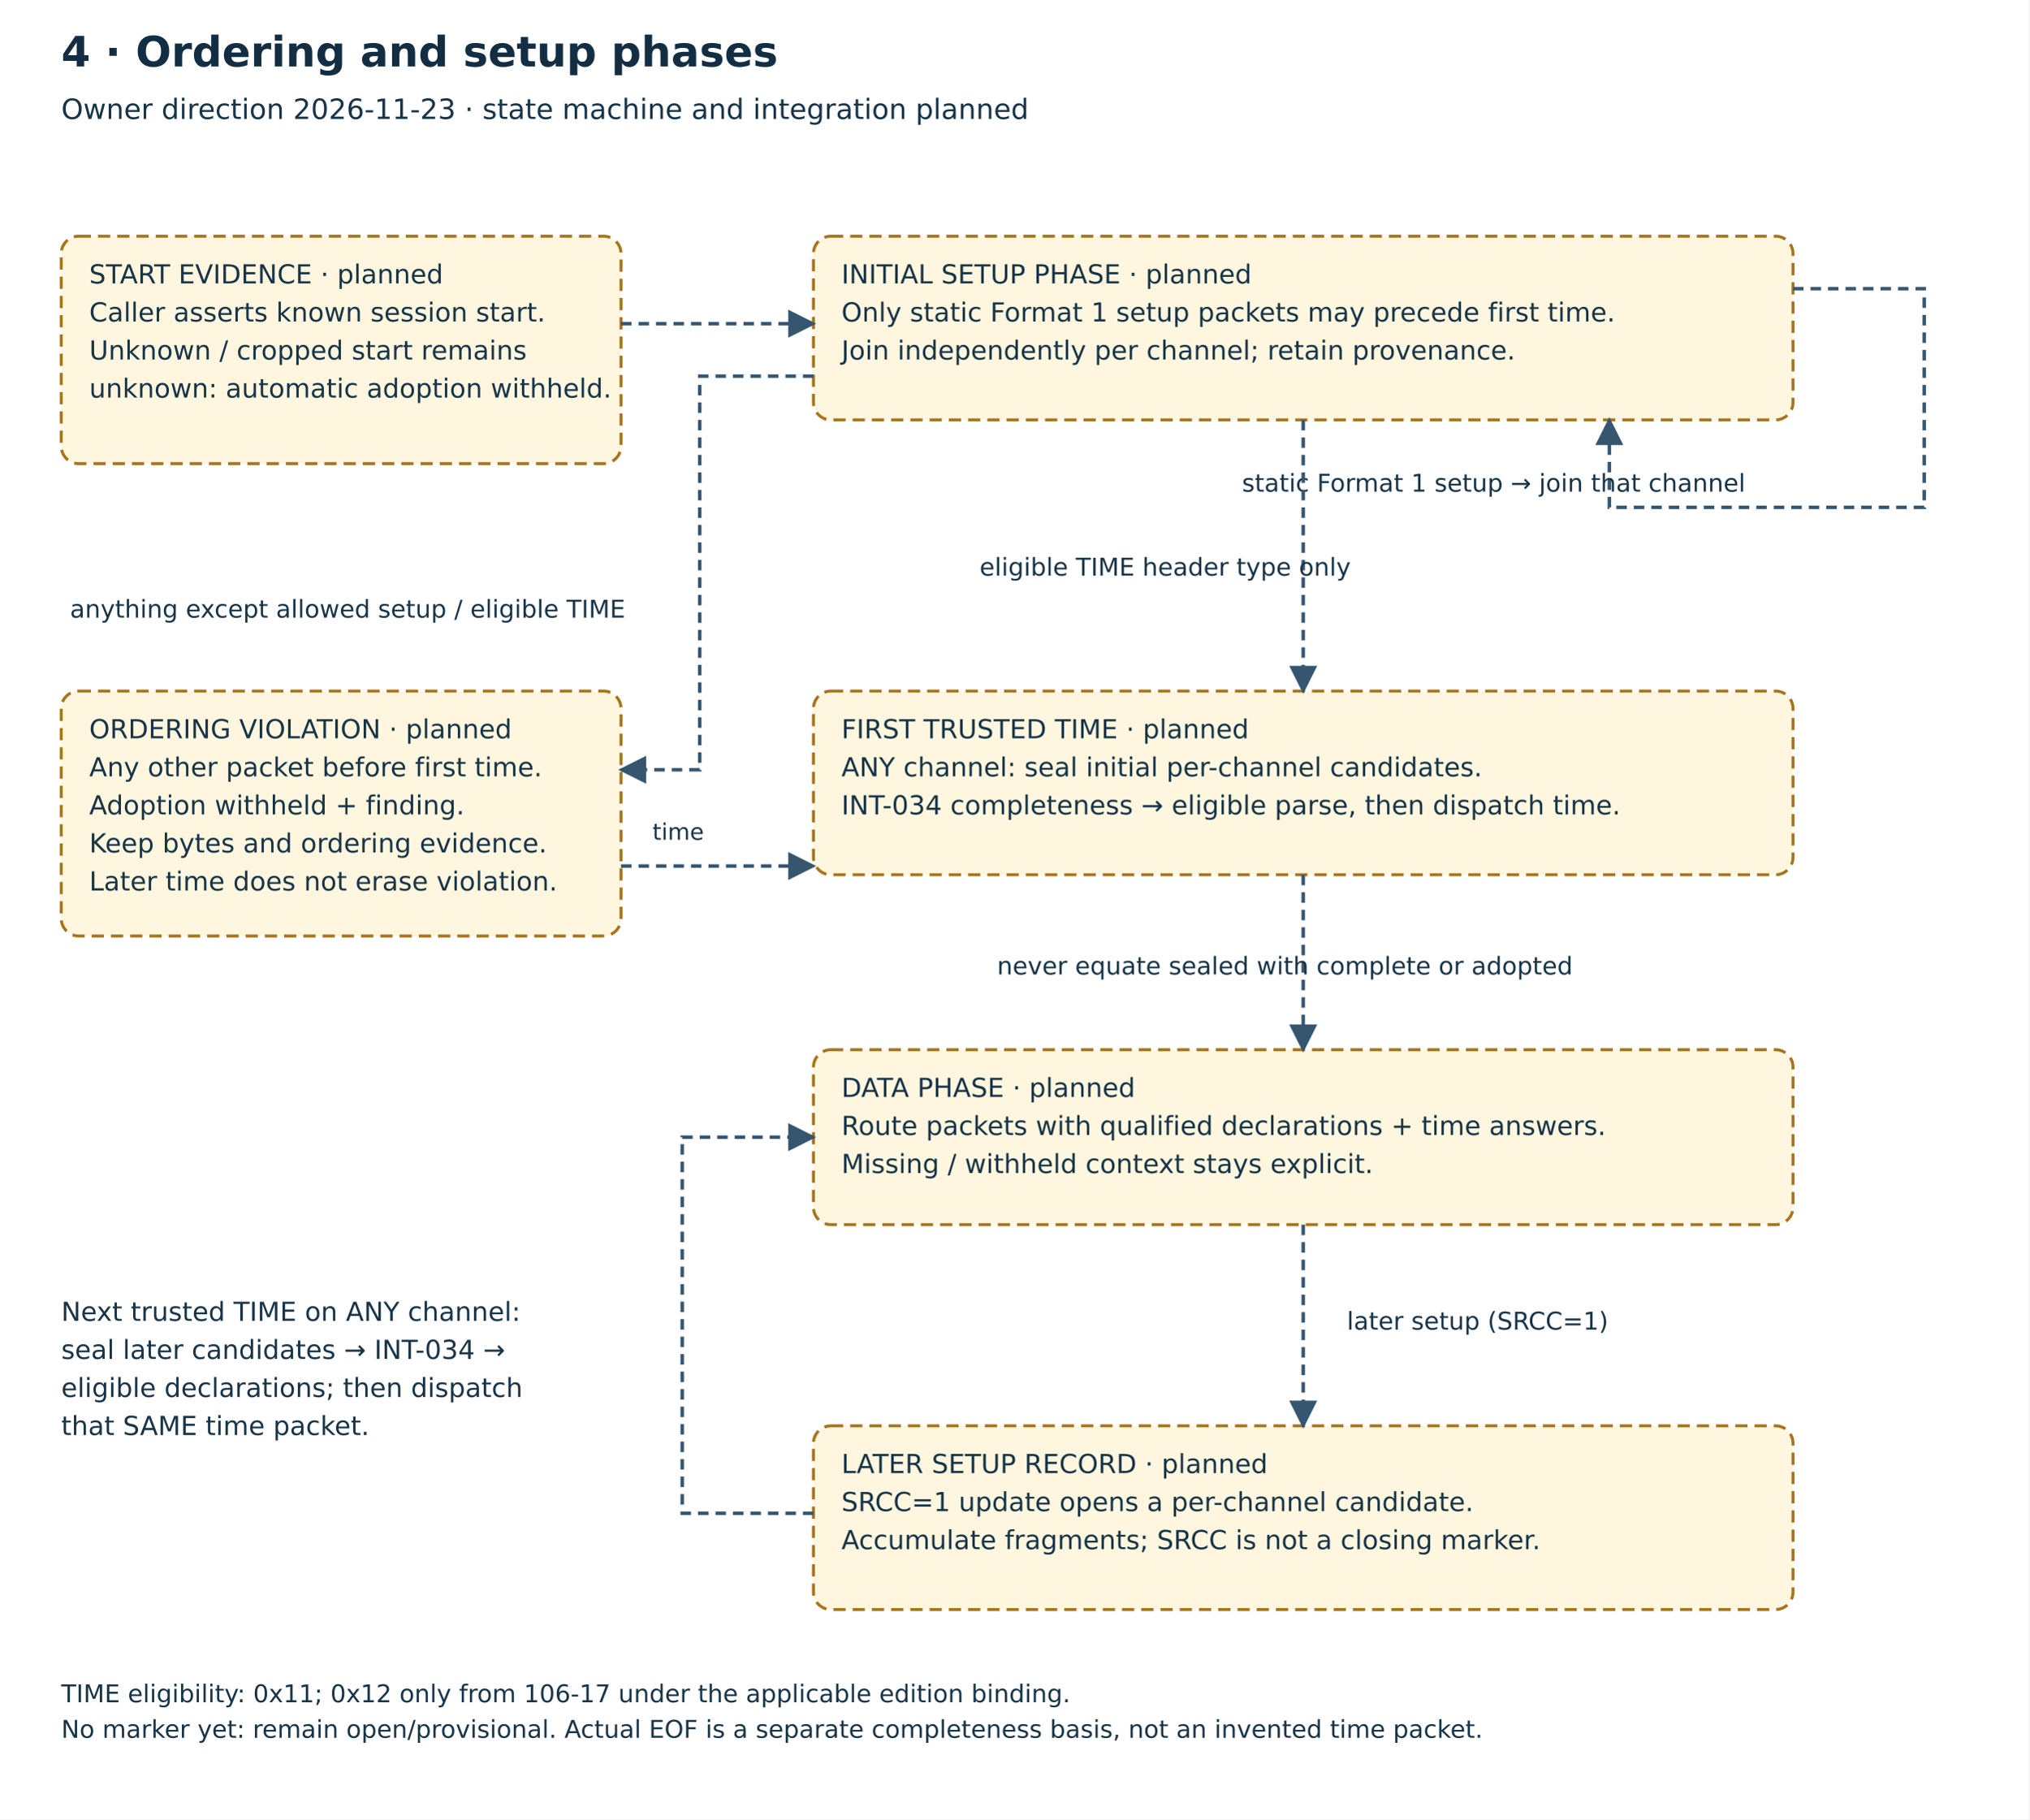
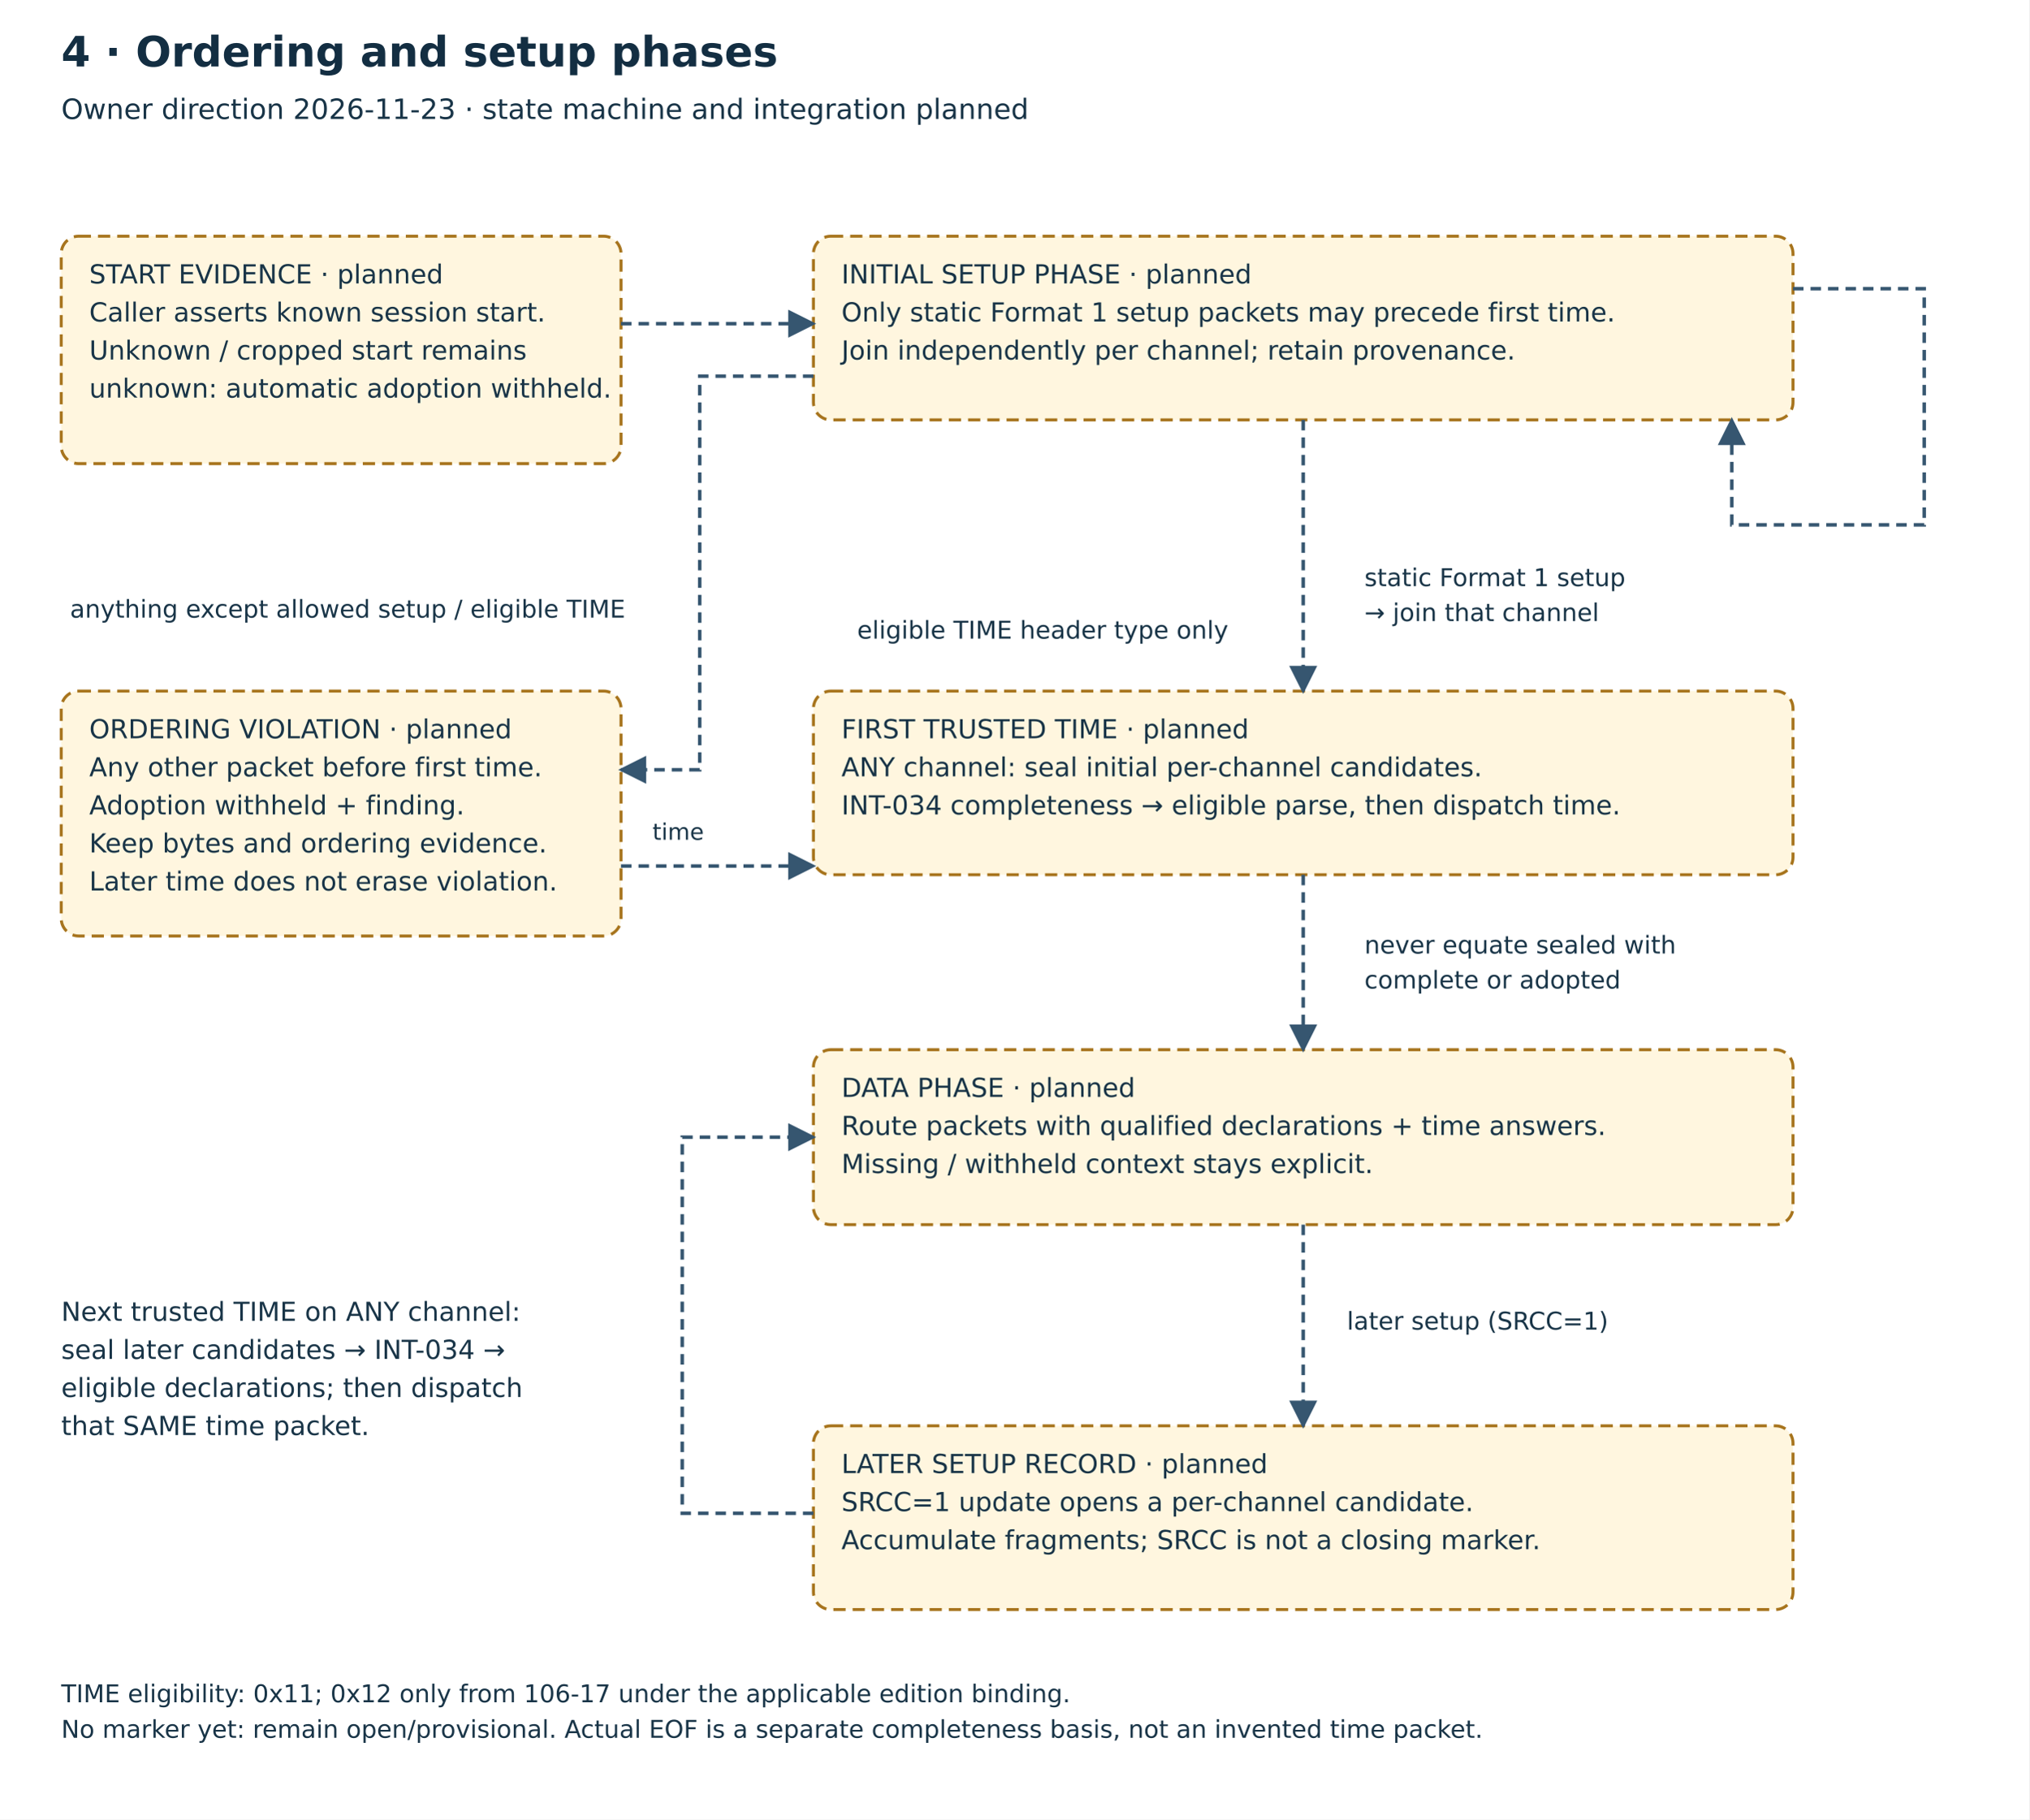
<svg xmlns="http://www.w3.org/2000/svg" width="1160" height="1040" viewBox="0 0 1160 1040" role="img" aria-labelledby="title desc">
  <defs>
    <marker id="arrow" viewBox="0 0 10 10" refX="9" refY="5" markerWidth="8" markerHeight="8" orient="auto-start-reverse">
      <path d="M 0 0 L 10 5 L 0 10 z" fill="#365670" />
    </marker>
  </defs>
  <rect width="1160" height="1040" fill="#fff" />
  <text x="35" y="38" font-family="DejaVu Sans, sans-serif" font-size="24" fill="#132e42" font-weight="bold">
    <tspan x="35" dy="0">4 · Ordering and setup phases</tspan>
  </text>
  <text x="35" y="68" font-family="DejaVu Sans, sans-serif" font-size="16" fill="#183447">
    <tspan x="35" dy="0">Owner direction 2026-11-23 · state machine and integration planned</tspan>
  </text>
  <rect x="35" y="135" width="320" height="130" rx="10" fill="#fff6df" stroke="#a7741d" stroke-width="1.7" stroke-dasharray="7 4" />
  <text x="51" y="162" font-family="DejaVu Sans, sans-serif" font-size="15" fill="#183447">
    <tspan x="51" dy="0">START EVIDENCE · planned</tspan>
    <tspan x="51" dy="21.75">Caller asserts known session start.</tspan>
    <tspan x="51" dy="21.75">Unknown / cropped start remains</tspan>
    <tspan x="51" dy="21.75">unknown: automatic adoption withheld.</tspan>
  </text>
  <rect x="465" y="135" width="560" height="105" rx="10" fill="#fff6df" stroke="#a7741d" stroke-width="1.7" stroke-dasharray="7 4" />
  <text x="481" y="162" font-family="DejaVu Sans, sans-serif" font-size="15" fill="#183447">
    <tspan x="481" dy="0">INITIAL SETUP PHASE · planned</tspan>
    <tspan x="481" dy="21.75">Only static Format 1 setup packets may precede first time.</tspan>
    <tspan x="481" dy="21.75">Join independently per channel; retain provenance.</tspan>
  </text>
  <path d="M355 185 H465" fill="none" stroke="#365670" stroke-width="2" marker-end="url(#arrow)" stroke-dasharray="6 4" />
-   <path d="M1025 165 H1100 V290 H920 V240" fill="none" stroke="#365670" stroke-width="2" marker-end="url(#arrow)" stroke-dasharray="6 4" />
-   <text x="710" y="281" font-family="DejaVu Sans, sans-serif" font-size="14" fill="#183447">
-     <tspan x="710" dy="0">static Format 1 setup → join that channel</tspan>
+   <path d="M1025 165 H1100 V300 H990 V240" fill="none" stroke="#365670" stroke-width="2" marker-end="url(#arrow)" stroke-dasharray="6 4" />
+   <text x="780" y="335" font-family="DejaVu Sans, sans-serif" font-size="14" fill="#183447">
+     <tspan x="780" dy="0">static Format 1 setup</tspan>
+     <tspan x="780" dy="20">→ join that channel</tspan>
  </text>
  <rect x="35" y="395" width="320" height="140" rx="10" fill="#fff6df" stroke="#a7741d" stroke-width="1.7" stroke-dasharray="7 4" />
  <text x="51" y="422" font-family="DejaVu Sans, sans-serif" font-size="15" fill="#183447">
    <tspan x="51" dy="0">ORDERING VIOLATION · planned</tspan>
    <tspan x="51" dy="21.75">Any other packet before first time.</tspan>
    <tspan x="51" dy="21.75">Adoption withheld + finding.</tspan>
    <tspan x="51" dy="21.75">Keep bytes and ordering evidence.</tspan>
    <tspan x="51" dy="21.75">Later time does not erase violation.</tspan>
  </text>
  <path d="M465 215 H400 V440 H355" fill="none" stroke="#365670" stroke-width="2" marker-end="url(#arrow)" stroke-dasharray="6 4" />
  <text x="40" y="353" font-family="DejaVu Sans, sans-serif" font-size="14" fill="#183447">
    <tspan x="40" dy="0">anything except allowed setup / eligible TIME</tspan>
  </text>
  <rect x="465" y="395" width="560" height="105" rx="10" fill="#fff6df" stroke="#a7741d" stroke-width="1.7" stroke-dasharray="7 4" />
  <text x="481" y="422" font-family="DejaVu Sans, sans-serif" font-size="15" fill="#183447">
    <tspan x="481" dy="0">FIRST TRUSTED TIME · planned</tspan>
    <tspan x="481" dy="21.75">ANY channel: seal initial per-channel candidates.</tspan>
    <tspan x="481" dy="21.75">INT-034 completeness → eligible parse, then dispatch time.</tspan>
  </text>
  <path d="M745 240 V395" fill="none" stroke="#365670" stroke-width="2" marker-end="url(#arrow)" stroke-dasharray="6 4" />
-   <text x="560" y="329" font-family="DejaVu Sans, sans-serif" font-size="14" fill="#183447">
-     <tspan x="560" dy="0">eligible TIME header type only</tspan>
+   <text x="490" y="365" font-family="DejaVu Sans, sans-serif" font-size="14" fill="#183447">
+     <tspan x="490" dy="0">eligible TIME header type only</tspan>
  </text>
  <path d="M355 495 H465" fill="none" stroke="#365670" stroke-width="2" marker-end="url(#arrow)" stroke-dasharray="6 4" />
  <text x="373" y="480" font-family="DejaVu Sans, sans-serif" font-size="13" fill="#183447">
    <tspan x="373" dy="0">time</tspan>
  </text>
  <rect x="465" y="600" width="560" height="100" rx="10" fill="#fff6df" stroke="#a7741d" stroke-width="1.7" stroke-dasharray="7 4" />
  <text x="481" y="627" font-family="DejaVu Sans, sans-serif" font-size="15" fill="#183447">
    <tspan x="481" dy="0">DATA PHASE · planned</tspan>
    <tspan x="481" dy="21.75">Route packets with qualified declarations + time answers.</tspan>
    <tspan x="481" dy="21.75">Missing / withheld context stays explicit.</tspan>
  </text>
  <path d="M745 500 V600" fill="none" stroke="#365670" stroke-width="2" marker-end="url(#arrow)" stroke-dasharray="6 4" />
-   <text x="570" y="557" font-family="DejaVu Sans, sans-serif" font-size="14" fill="#183447">
-     <tspan x="570" dy="0">never equate sealed with complete or adopted</tspan>
+   <text x="780" y="545" font-family="DejaVu Sans, sans-serif" font-size="14" fill="#183447">
+     <tspan x="780" dy="0">never equate sealed with</tspan>
+     <tspan x="780" dy="20">complete or adopted</tspan>
  </text>
  <rect x="465" y="815" width="560" height="105" rx="10" fill="#fff6df" stroke="#a7741d" stroke-width="1.7" stroke-dasharray="7 4" />
  <text x="481" y="842" font-family="DejaVu Sans, sans-serif" font-size="15" fill="#183447">
    <tspan x="481" dy="0">LATER SETUP RECORD · planned</tspan>
    <tspan x="481" dy="21.75">SRCC=1 update opens a per-channel candidate.</tspan>
    <tspan x="481" dy="21.75">Accumulate fragments; SRCC is not a closing marker.</tspan>
  </text>
  <path d="M745 700 V815" fill="none" stroke="#365670" stroke-width="2" marker-end="url(#arrow)" stroke-dasharray="6 4" />
  <text x="770" y="760" font-family="DejaVu Sans, sans-serif" font-size="14" fill="#183447">
    <tspan x="770" dy="0">later setup (SRCC=1)</tspan>
  </text>
  <text x="35" y="755" font-family="DejaVu Sans, sans-serif" font-size="15" fill="#183447">
    <tspan x="35" dy="0">Next trusted TIME on ANY channel:</tspan>
    <tspan x="35" dy="21.75">seal later candidates → INT-034 →</tspan>
    <tspan x="35" dy="21.75">eligible declarations; then dispatch</tspan>
    <tspan x="35" dy="21.75">that SAME time packet.</tspan>
  </text>
  <path d="M465 865 H390 V650 H465" fill="none" stroke="#365670" stroke-width="2" marker-end="url(#arrow)" stroke-dasharray="6 4" />
  <text x="35" y="973" font-family="DejaVu Sans, sans-serif" font-size="14" fill="#183447">
    <tspan x="35" dy="0">TIME eligibility: 0x11; 0x12 only from 106-17 under the applicable edition binding.</tspan>
    <tspan x="35" dy="20.3">No marker yet: remain open/provisional. Actual EOF is a separate completeness basis, not an invented time packet.</tspan>
  </text>
</svg>
